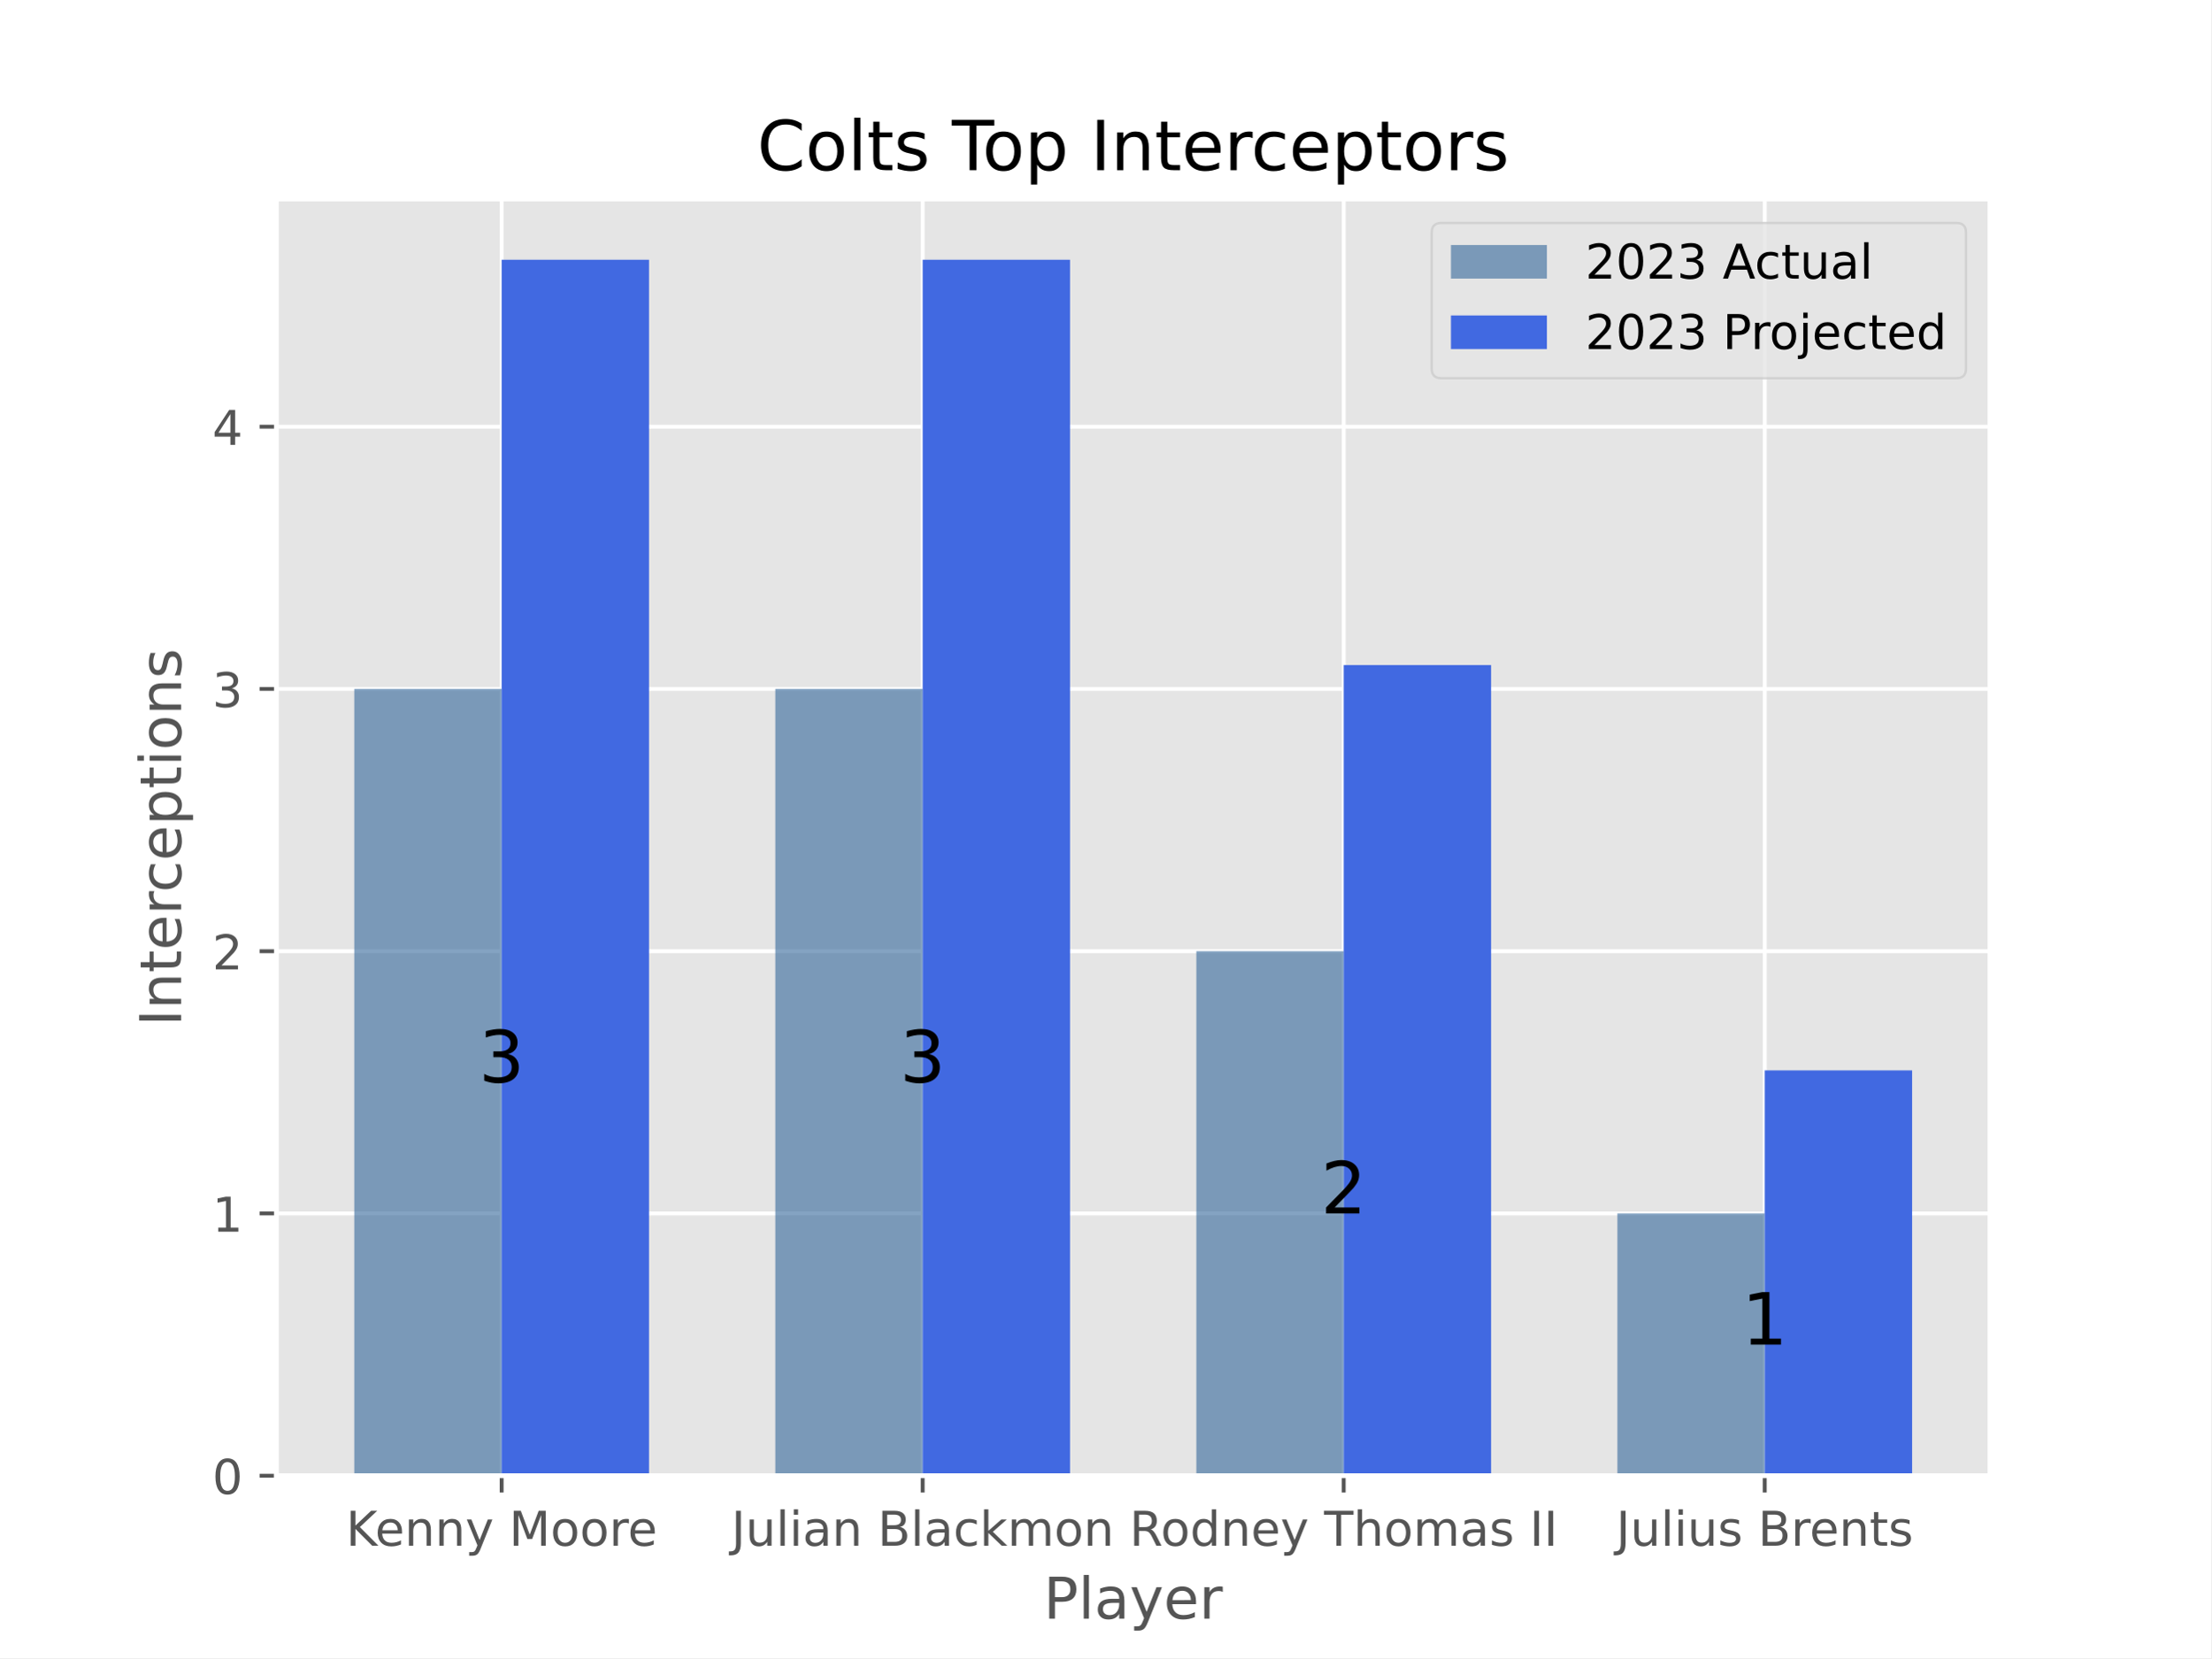
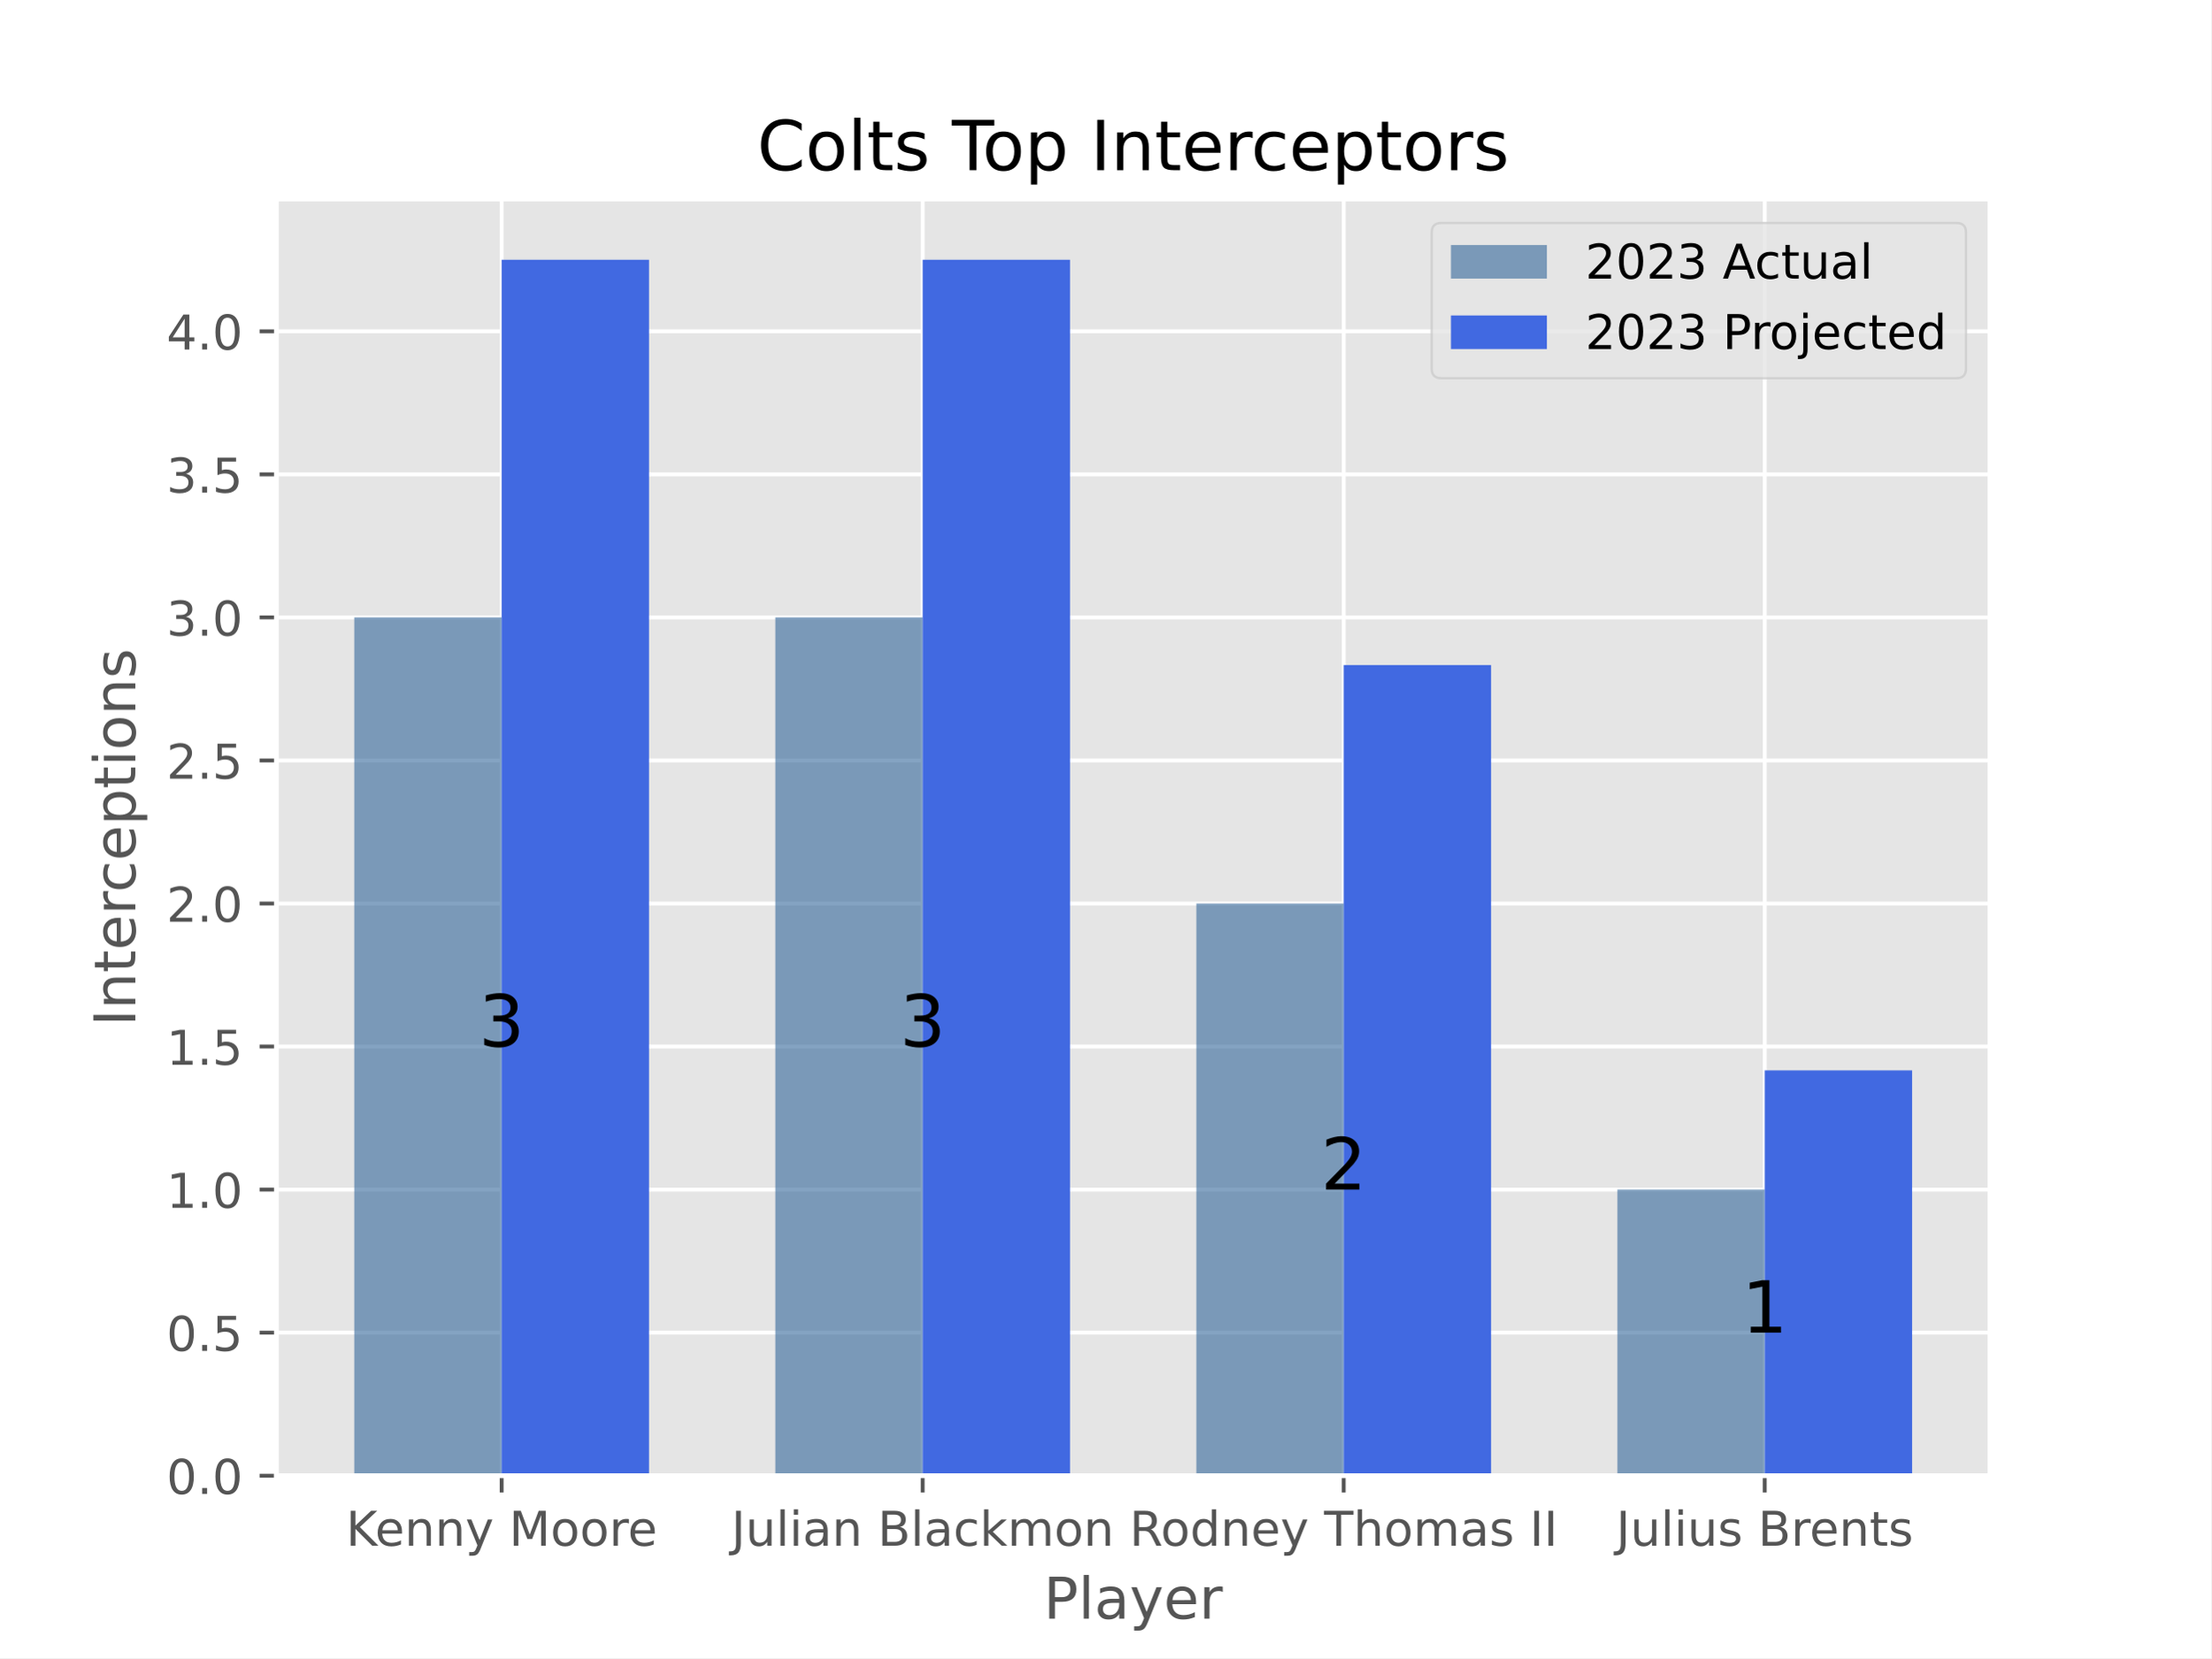
<svg xmlns="http://www.w3.org/2000/svg" xmlns:xlink="http://www.w3.org/1999/xlink" width="460.8pt" height="345.6pt" viewBox="0 0 460.8 345.6" version="1.1">
  <defs>
    <style type="text/css">*{stroke-linejoin: round; stroke-linecap: butt}</style>
  </defs>
  <g id="figure_1">
    <g id="patch_1">
      <path d="M 0 345.6  L 460.8 345.6  L 460.8 0  L 0 0  z " style="fill: #ffffff" />
    </g>
    <g id="axes_1">
      <g id="patch_2">
        <path d="M 57.6 307.584  L 414.72 307.584  L 414.72 41.472  L 57.6 41.472  z " style="fill: #e5e5e5" />
      </g>
      <g id="matplotlib.axis_1">
        <g id="xtick_1">
          <g id="line2d_1">
-             <path d="M 104.543 307.584  L 104.543 41.472  " clip-path="url(#p10fc718c5c)" style="fill: none; stroke: #ffffff; stroke-width: 0.8; stroke-linecap: square" />
+             <path d="M 104.543 307.584  L 104.543 41.472  " clip-path="url(#p9925d076a6)" style="fill: none; stroke: #ffffff; stroke-width: 0.8; stroke-linecap: square" />
          </g>
          <g id="line2d_2">
            <defs>
-               <path id="me5a83b2af4" d="M 0 0  L 0 3.5  " style="stroke: #555555; stroke-width: 0.8" />
+               <path id="m7dc9487203" d="M 0 0  L 0 3.5  " style="stroke: #555555; stroke-width: 0.8" />
            </defs>
            <g>
-               <use xlink:href="#me5a83b2af4" x="104.543" y="307.584" style="fill: #555555; stroke: #555555; stroke-width: 0.8" />
+               <use xlink:href="#m7dc9487203" x="104.543" y="307.584" style="fill: #555555; stroke: #555555; stroke-width: 0.8" />
            </g>
          </g>
          <g id="text_1">
            <g style="fill: #555555" transform="translate(72.09954 322.1824) scale(0.1 -0.1)">
              <defs>
                <path id="DejaVuSans-4b" d="M 628 4666  L 1259 4666  L 1259 2694  L 3353 4666  L 4166 4666  L 1850 2491  L 4331 0  L 3500 0  L 1259 2247  L 1259 0  L 628 0  L 628 4666  z " transform="scale(0.015625)" />
                <path id="DejaVuSans-65" d="M 3597 1894  L 3597 1613  L 953 1613  Q 991 1019 1311 708  Q 1631 397 2203 397  Q 2534 397 2845 478  Q 3156 559 3463 722  L 3463 178  Q 3153 47 2828 -22  Q 2503 -91 2169 -91  Q 1331 -91 842 396  Q 353 884 353 1716  Q 353 2575 817 3079  Q 1281 3584 2069 3584  Q 2775 3584 3186 3129  Q 3597 2675 3597 1894  z M 3022 2063  Q 3016 2534 2758 2815  Q 2500 3097 2075 3097  Q 1594 3097 1305 2825  Q 1016 2553 972 2059  L 3022 2063  z " transform="scale(0.015625)" />
                <path id="DejaVuSans-6e" d="M 3513 2113  L 3513 0  L 2938 0  L 2938 2094  Q 2938 2591 2744 2837  Q 2550 3084 2163 3084  Q 1697 3084 1428 2787  Q 1159 2491 1159 1978  L 1159 0  L 581 0  L 581 3500  L 1159 3500  L 1159 2956  Q 1366 3272 1645 3428  Q 1925 3584 2291 3584  Q 2894 3584 3203 3211  Q 3513 2838 3513 2113  z " transform="scale(0.015625)" />
                <path id="DejaVuSans-79" d="M 2059 -325  Q 1816 -950 1584 -1140  Q 1353 -1331 966 -1331  L 506 -1331  L 506 -850  L 844 -850  Q 1081 -850 1212 -737  Q 1344 -625 1503 -206  L 1606 56  L 191 3500  L 800 3500  L 1894 763  L 2988 3500  L 3597 3500  L 2059 -325  z " transform="scale(0.015625)" />
                <path id="DejaVuSans-20" transform="scale(0.015625)" />
                <path id="DejaVuSans-4d" d="M 628 4666  L 1569 4666  L 2759 1491  L 3956 4666  L 4897 4666  L 4897 0  L 4281 0  L 4281 4097  L 3078 897  L 2444 897  L 1241 4097  L 1241 0  L 628 0  L 628 4666  z " transform="scale(0.015625)" />
                <path id="DejaVuSans-6f" d="M 1959 3097  Q 1497 3097 1228 2736  Q 959 2375 959 1747  Q 959 1119 1226 758  Q 1494 397 1959 397  Q 2419 397 2687 759  Q 2956 1122 2956 1747  Q 2956 2369 2687 2733  Q 2419 3097 1959 3097  z M 1959 3584  Q 2709 3584 3137 3096  Q 3566 2609 3566 1747  Q 3566 888 3137 398  Q 2709 -91 1959 -91  Q 1206 -91 779 398  Q 353 888 353 1747  Q 353 2609 779 3096  Q 1206 3584 1959 3584  z " transform="scale(0.015625)" />
                <path id="DejaVuSans-72" d="M 2631 2963  Q 2534 3019 2420 3045  Q 2306 3072 2169 3072  Q 1681 3072 1420 2755  Q 1159 2438 1159 1844  L 1159 0  L 581 0  L 581 3500  L 1159 3500  L 1159 2956  Q 1341 3275 1631 3429  Q 1922 3584 2338 3584  Q 2397 3584 2469 3576  Q 2541 3569 2628 3553  L 2631 2963  z " transform="scale(0.015625)" />
              </defs>
              <use xlink:href="#DejaVuSans-4b" />
              <use xlink:href="#DejaVuSans-65" x="60.576" />
              <use xlink:href="#DejaVuSans-6e" x="122.1" />
              <use xlink:href="#DejaVuSans-6e" x="185.479" />
              <use xlink:href="#DejaVuSans-79" x="248.857" />
              <use xlink:href="#DejaVuSans-20" x="308.037" />
              <use xlink:href="#DejaVuSans-4d" x="339.824" />
              <use xlink:href="#DejaVuSans-6f" x="426.104" />
              <use xlink:href="#DejaVuSans-6f" x="487.285" />
              <use xlink:href="#DejaVuSans-72" x="548.467" />
              <use xlink:href="#DejaVuSans-65" x="587.33" />
            </g>
          </g>
        </g>
        <g id="xtick_2">
          <g id="line2d_3">
-             <path d="M 192.288 307.584  L 192.288 41.472  " clip-path="url(#p10fc718c5c)" style="fill: none; stroke: #ffffff; stroke-width: 0.8; stroke-linecap: square" />
+             <path d="M 192.288 307.584  L 192.288 41.472  " clip-path="url(#p9925d076a6)" style="fill: none; stroke: #ffffff; stroke-width: 0.8; stroke-linecap: square" />
          </g>
          <g id="line2d_4">
            <g>
-               <use xlink:href="#me5a83b2af4" x="192.288" y="307.584" style="fill: #555555; stroke: #555555; stroke-width: 0.8" />
+               <use xlink:href="#m7dc9487203" x="192.288" y="307.584" style="fill: #555555; stroke: #555555; stroke-width: 0.8" />
            </g>
          </g>
          <g id="text_2">
            <g style="fill: #555555" transform="translate(152.4175 322.1824) scale(0.1 -0.1)">
              <defs>
                <path id="DejaVuSans-4a" d="M 628 4666  L 1259 4666  L 1259 325  Q 1259 -519 939 -900  Q 619 -1281 -91 -1281  L -331 -1281  L -331 -750  L -134 -750  Q 284 -750 456 -515  Q 628 -281 628 325  L 628 4666  z " transform="scale(0.015625)" />
                <path id="DejaVuSans-75" d="M 544 1381  L 544 3500  L 1119 3500  L 1119 1403  Q 1119 906 1312 657  Q 1506 409 1894 409  Q 2359 409 2629 706  Q 2900 1003 2900 1516  L 2900 3500  L 3475 3500  L 3475 0  L 2900 0  L 2900 538  Q 2691 219 2414 64  Q 2138 -91 1772 -91  Q 1169 -91 856 284  Q 544 659 544 1381  z M 1991 3584  L 1991 3584  z " transform="scale(0.015625)" />
                <path id="DejaVuSans-6c" d="M 603 4863  L 1178 4863  L 1178 0  L 603 0  L 603 4863  z " transform="scale(0.015625)" />
                <path id="DejaVuSans-69" d="M 603 3500  L 1178 3500  L 1178 0  L 603 0  L 603 3500  z M 603 4863  L 1178 4863  L 1178 4134  L 603 4134  L 603 4863  z " transform="scale(0.015625)" />
                <path id="DejaVuSans-61" d="M 2194 1759  Q 1497 1759 1228 1600  Q 959 1441 959 1056  Q 959 750 1161 570  Q 1363 391 1709 391  Q 2188 391 2477 730  Q 2766 1069 2766 1631  L 2766 1759  L 2194 1759  z M 3341 1997  L 3341 0  L 2766 0  L 2766 531  Q 2569 213 2275 61  Q 1981 -91 1556 -91  Q 1019 -91 701 211  Q 384 513 384 1019  Q 384 1609 779 1909  Q 1175 2209 1959 2209  L 2766 2209  L 2766 2266  Q 2766 2663 2505 2880  Q 2244 3097 1772 3097  Q 1472 3097 1187 3025  Q 903 2953 641 2809  L 641 3341  Q 956 3463 1253 3523  Q 1550 3584 1831 3584  Q 2591 3584 2966 3190  Q 3341 2797 3341 1997  z " transform="scale(0.015625)" />
                <path id="DejaVuSans-42" d="M 1259 2228  L 1259 519  L 2272 519  Q 2781 519 3026 730  Q 3272 941 3272 1375  Q 3272 1813 3026 2020  Q 2781 2228 2272 2228  L 1259 2228  z M 1259 4147  L 1259 2741  L 2194 2741  Q 2656 2741 2882 2914  Q 3109 3088 3109 3444  Q 3109 3797 2882 3972  Q 2656 4147 2194 4147  L 1259 4147  z M 628 4666  L 2241 4666  Q 2963 4666 3353 4366  Q 3744 4066 3744 3513  Q 3744 3084 3544 2831  Q 3344 2578 2956 2516  Q 3422 2416 3680 2098  Q 3938 1781 3938 1306  Q 3938 681 3513 340  Q 3088 0 2303 0  L 628 0  L 628 4666  z " transform="scale(0.015625)" />
                <path id="DejaVuSans-63" d="M 3122 3366  L 3122 2828  Q 2878 2963 2633 3030  Q 2388 3097 2138 3097  Q 1578 3097 1268 2742  Q 959 2388 959 1747  Q 959 1106 1268 751  Q 1578 397 2138 397  Q 2388 397 2633 464  Q 2878 531 3122 666  L 3122 134  Q 2881 22 2623 -34  Q 2366 -91 2075 -91  Q 1284 -91 818 406  Q 353 903 353 1747  Q 353 2603 823 3093  Q 1294 3584 2113 3584  Q 2378 3584 2631 3529  Q 2884 3475 3122 3366  z " transform="scale(0.015625)" />
                <path id="DejaVuSans-6b" d="M 581 4863  L 1159 4863  L 1159 1991  L 2875 3500  L 3609 3500  L 1753 1863  L 3688 0  L 2938 0  L 1159 1709  L 1159 0  L 581 0  L 581 4863  z " transform="scale(0.015625)" />
                <path id="DejaVuSans-6d" d="M 3328 2828  Q 3544 3216 3844 3400  Q 4144 3584 4550 3584  Q 5097 3584 5394 3201  Q 5691 2819 5691 2113  L 5691 0  L 5113 0  L 5113 2094  Q 5113 2597 4934 2840  Q 4756 3084 4391 3084  Q 3944 3084 3684 2787  Q 3425 2491 3425 1978  L 3425 0  L 2847 0  L 2847 2094  Q 2847 2600 2669 2842  Q 2491 3084 2119 3084  Q 1678 3084 1418 2786  Q 1159 2488 1159 1978  L 1159 0  L 581 0  L 581 3500  L 1159 3500  L 1159 2956  Q 1356 3278 1631 3431  Q 1906 3584 2284 3584  Q 2666 3584 2933 3390  Q 3200 3197 3328 2828  z " transform="scale(0.015625)" />
              </defs>
              <use xlink:href="#DejaVuSans-4a" />
              <use xlink:href="#DejaVuSans-75" x="29.492" />
              <use xlink:href="#DejaVuSans-6c" x="92.871" />
              <use xlink:href="#DejaVuSans-69" x="120.654" />
              <use xlink:href="#DejaVuSans-61" x="148.438" />
              <use xlink:href="#DejaVuSans-6e" x="209.717" />
              <use xlink:href="#DejaVuSans-20" x="273.096" />
              <use xlink:href="#DejaVuSans-42" x="304.883" />
              <use xlink:href="#DejaVuSans-6c" x="373.486" />
              <use xlink:href="#DejaVuSans-61" x="401.27" />
              <use xlink:href="#DejaVuSans-63" x="462.549" />
              <use xlink:href="#DejaVuSans-6b" x="517.529" />
              <use xlink:href="#DejaVuSans-6d" x="575.439" />
              <use xlink:href="#DejaVuSans-6f" x="672.852" />
              <use xlink:href="#DejaVuSans-6e" x="734.033" />
            </g>
          </g>
        </g>
        <g id="xtick_3">
          <g id="line2d_5">
-             <path d="M 280.032 307.584  L 280.032 41.472  " clip-path="url(#p10fc718c5c)" style="fill: none; stroke: #ffffff; stroke-width: 0.8; stroke-linecap: square" />
+             <path d="M 280.032 307.584  L 280.032 41.472  " clip-path="url(#p9925d076a6)" style="fill: none; stroke: #ffffff; stroke-width: 0.8; stroke-linecap: square" />
          </g>
          <g id="line2d_6">
            <g>
-               <use xlink:href="#me5a83b2af4" x="280.032" y="307.584" style="fill: #555555; stroke: #555555; stroke-width: 0.8" />
+               <use xlink:href="#m7dc9487203" x="280.032" y="307.584" style="fill: #555555; stroke: #555555; stroke-width: 0.8" />
            </g>
          </g>
          <g id="text_3">
            <g style="fill: #555555" transform="translate(235.3955 322.1824) scale(0.1 -0.1)">
              <defs>
                <path id="DejaVuSans-52" d="M 2841 2188  Q 3044 2119 3236 1894  Q 3428 1669 3622 1275  L 4263 0  L 3584 0  L 2988 1197  Q 2756 1666 2539 1819  Q 2322 1972 1947 1972  L 1259 1972  L 1259 0  L 628 0  L 628 4666  L 2053 4666  Q 2853 4666 3247 4331  Q 3641 3997 3641 3322  Q 3641 2881 3436 2590  Q 3231 2300 2841 2188  z M 1259 4147  L 1259 2491  L 2053 2491  Q 2509 2491 2742 2702  Q 2975 2913 2975 3322  Q 2975 3731 2742 3939  Q 2509 4147 2053 4147  L 1259 4147  z " transform="scale(0.015625)" />
                <path id="DejaVuSans-64" d="M 2906 2969  L 2906 4863  L 3481 4863  L 3481 0  L 2906 0  L 2906 525  Q 2725 213 2448 61  Q 2172 -91 1784 -91  Q 1150 -91 751 415  Q 353 922 353 1747  Q 353 2572 751 3078  Q 1150 3584 1784 3584  Q 2172 3584 2448 3432  Q 2725 3281 2906 2969  z M 947 1747  Q 947 1113 1208 752  Q 1469 391 1925 391  Q 2381 391 2643 752  Q 2906 1113 2906 1747  Q 2906 2381 2643 2742  Q 2381 3103 1925 3103  Q 1469 3103 1208 2742  Q 947 2381 947 1747  z " transform="scale(0.015625)" />
                <path id="DejaVuSans-54" d="M -19 4666  L 3928 4666  L 3928 4134  L 2272 4134  L 2272 0  L 1638 0  L 1638 4134  L -19 4134  L -19 4666  z " transform="scale(0.015625)" />
                <path id="DejaVuSans-68" d="M 3513 2113  L 3513 0  L 2938 0  L 2938 2094  Q 2938 2591 2744 2837  Q 2550 3084 2163 3084  Q 1697 3084 1428 2787  Q 1159 2491 1159 1978  L 1159 0  L 581 0  L 581 4863  L 1159 4863  L 1159 2956  Q 1366 3272 1645 3428  Q 1925 3584 2291 3584  Q 2894 3584 3203 3211  Q 3513 2838 3513 2113  z " transform="scale(0.015625)" />
                <path id="DejaVuSans-73" d="M 2834 3397  L 2834 2853  Q 2591 2978 2328 3040  Q 2066 3103 1784 3103  Q 1356 3103 1142 2972  Q 928 2841 928 2578  Q 928 2378 1081 2264  Q 1234 2150 1697 2047  L 1894 2003  Q 2506 1872 2764 1633  Q 3022 1394 3022 966  Q 3022 478 2636 193  Q 2250 -91 1575 -91  Q 1294 -91 989 -36  Q 684 19 347 128  L 347 722  Q 666 556 975 473  Q 1284 391 1588 391  Q 1994 391 2212 530  Q 2431 669 2431 922  Q 2431 1156 2273 1281  Q 2116 1406 1581 1522  L 1381 1569  Q 847 1681 609 1914  Q 372 2147 372 2553  Q 372 3047 722 3315  Q 1072 3584 1716 3584  Q 2034 3584 2315 3537  Q 2597 3491 2834 3397  z " transform="scale(0.015625)" />
                <path id="DejaVuSans-49" d="M 628 4666  L 1259 4666  L 1259 0  L 628 0  L 628 4666  z " transform="scale(0.015625)" />
              </defs>
              <use xlink:href="#DejaVuSans-52" />
              <use xlink:href="#DejaVuSans-6f" x="64.982" />
              <use xlink:href="#DejaVuSans-64" x="126.164" />
              <use xlink:href="#DejaVuSans-6e" x="189.641" />
              <use xlink:href="#DejaVuSans-65" x="253.02" />
              <use xlink:href="#DejaVuSans-79" x="314.543" />
              <use xlink:href="#DejaVuSans-20" x="373.723" />
              <use xlink:href="#DejaVuSans-54" x="405.51" />
              <use xlink:href="#DejaVuSans-68" x="466.594" />
              <use xlink:href="#DejaVuSans-6f" x="529.973" />
              <use xlink:href="#DejaVuSans-6d" x="591.154" />
              <use xlink:href="#DejaVuSans-61" x="688.566" />
              <use xlink:href="#DejaVuSans-73" x="749.846" />
              <use xlink:href="#DejaVuSans-20" x="801.945" />
              <use xlink:href="#DejaVuSans-49" x="833.732" />
              <use xlink:href="#DejaVuSans-49" x="863.225" />
            </g>
          </g>
        </g>
        <g id="xtick_4">
          <g id="line2d_7">
-             <path d="M 367.777 307.584  L 367.777 41.472  " clip-path="url(#p10fc718c5c)" style="fill: none; stroke: #ffffff; stroke-width: 0.8; stroke-linecap: square" />
+             <path d="M 367.777 307.584  L 367.777 41.472  " clip-path="url(#p9925d076a6)" style="fill: none; stroke: #ffffff; stroke-width: 0.8; stroke-linecap: square" />
          </g>
          <g id="line2d_8">
            <g>
-               <use xlink:href="#me5a83b2af4" x="367.777" y="307.584" style="fill: #555555; stroke: #555555; stroke-width: 0.8" />
+               <use xlink:href="#m7dc9487203" x="367.777" y="307.584" style="fill: #555555; stroke: #555555; stroke-width: 0.8" />
            </g>
          </g>
          <g id="text_4">
            <g style="fill: #555555" transform="translate(336.8087 322.1824) scale(0.1 -0.1)">
              <defs>
                <path id="DejaVuSans-74" d="M 1172 4494  L 1172 3500  L 2356 3500  L 2356 3053  L 1172 3053  L 1172 1153  Q 1172 725 1289 603  Q 1406 481 1766 481  L 2356 481  L 2356 0  L 1766 0  Q 1100 0 847 248  Q 594 497 594 1153  L 594 3053  L 172 3053  L 172 3500  L 594 3500  L 594 4494  L 1172 4494  z " transform="scale(0.015625)" />
              </defs>
              <use xlink:href="#DejaVuSans-4a" />
              <use xlink:href="#DejaVuSans-75" x="29.492" />
              <use xlink:href="#DejaVuSans-6c" x="92.871" />
              <use xlink:href="#DejaVuSans-69" x="120.654" />
              <use xlink:href="#DejaVuSans-75" x="148.438" />
              <use xlink:href="#DejaVuSans-73" x="211.816" />
              <use xlink:href="#DejaVuSans-20" x="263.916" />
              <use xlink:href="#DejaVuSans-42" x="295.703" />
              <use xlink:href="#DejaVuSans-72" x="364.307" />
              <use xlink:href="#DejaVuSans-65" x="403.17" />
              <use xlink:href="#DejaVuSans-6e" x="464.693" />
              <use xlink:href="#DejaVuSans-74" x="528.072" />
              <use xlink:href="#DejaVuSans-73" x="567.281" />
            </g>
          </g>
        </g>
        <g id="text_5">
          <g style="fill: #555555" transform="translate(217.4888 337.3802) scale(0.12 -0.12)">
            <defs>
              <path id="DejaVuSans-50" d="M 1259 4147  L 1259 2394  L 2053 2394  Q 2494 2394 2734 2622  Q 2975 2850 2975 3272  Q 2975 3691 2734 3919  Q 2494 4147 2053 4147  L 1259 4147  z M 628 4666  L 2053 4666  Q 2838 4666 3239 4311  Q 3641 3956 3641 3272  Q 3641 2581 3239 2228  Q 2838 1875 2053 1875  L 1259 1875  L 1259 0  L 628 0  L 628 4666  z " transform="scale(0.015625)" />
            </defs>
            <use xlink:href="#DejaVuSans-50" />
            <use xlink:href="#DejaVuSans-6c" x="60.303" />
            <use xlink:href="#DejaVuSans-61" x="88.086" />
            <use xlink:href="#DejaVuSans-79" x="149.365" />
            <use xlink:href="#DejaVuSans-65" x="208.545" />
            <use xlink:href="#DejaVuSans-72" x="270.068" />
          </g>
        </g>
      </g>
      <g id="matplotlib.axis_2">
        <g id="ytick_1">
          <g id="line2d_9">
-             <path d="M 57.6 307.584  L 414.72 307.584  " clip-path="url(#p10fc718c5c)" style="fill: none; stroke: #ffffff; stroke-width: 0.8; stroke-linecap: square" />
+             <path d="M 57.6 307.584  L 414.72 307.584  " clip-path="url(#p9925d076a6)" style="fill: none; stroke: #ffffff; stroke-width: 0.8; stroke-linecap: square" />
          </g>
          <g id="line2d_10">
            <defs>
-               <path id="m5659ad293f" d="M 0 0  L -3.5 0  " style="stroke: #555555; stroke-width: 0.8" />
+               <path id="m273384938b" d="M 0 0  L -3.5 0  " style="stroke: #555555; stroke-width: 0.8" />
            </defs>
            <g>
-               <use xlink:href="#m5659ad293f" x="57.6" y="307.584" style="fill: #555555; stroke: #555555; stroke-width: 0.8" />
+               <use xlink:href="#m273384938b" x="57.6" y="307.584" style="fill: #555555; stroke: #555555; stroke-width: 0.8" />
            </g>
          </g>
          <g id="text_6">
-             <g style="fill: #555555" transform="translate(44.2375 311.3832) scale(0.1 -0.1)">
+             <g style="fill: #555555" transform="translate(34.69687 311.3832) scale(0.1 -0.1)">
              <defs>
                <path id="DejaVuSans-30" d="M 2034 4250  Q 1547 4250 1301 3770  Q 1056 3291 1056 2328  Q 1056 1369 1301 889  Q 1547 409 2034 409  Q 2525 409 2770 889  Q 3016 1369 3016 2328  Q 3016 3291 2770 3770  Q 2525 4250 2034 4250  z M 2034 4750  Q 2819 4750 3233 4129  Q 3647 3509 3647 2328  Q 3647 1150 3233 529  Q 2819 -91 2034 -91  Q 1250 -91 836 529  Q 422 1150 422 2328  Q 422 3509 836 4129  Q 1250 4750 2034 4750  z " transform="scale(0.015625)" />
+                 <path id="DejaVuSans-2e" d="M 684 794  L 1344 794  L 1344 0  L 684 0  L 684 794  z " transform="scale(0.015625)" />
              </defs>
              <use xlink:href="#DejaVuSans-30" />
+               <use xlink:href="#DejaVuSans-2e" x="63.623" />
+               <use xlink:href="#DejaVuSans-30" x="95.41" />
            </g>
          </g>
        </g>
        <g id="ytick_2">
          <g id="line2d_11">
-             <path d="M 57.6 252.92  L 414.72 252.92  " clip-path="url(#p10fc718c5c)" style="fill: none; stroke: #ffffff; stroke-width: 0.8; stroke-linecap: square" />
+             <path d="M 57.6 277.768  L 414.72 277.768  " clip-path="url(#p9925d076a6)" style="fill: none; stroke: #ffffff; stroke-width: 0.8; stroke-linecap: square" />
          </g>
          <g id="line2d_12">
            <g>
-               <use xlink:href="#m5659ad293f" x="57.6" y="252.92" style="fill: #555555; stroke: #555555; stroke-width: 0.8" />
+               <use xlink:href="#m273384938b" x="57.6" y="277.768" style="fill: #555555; stroke: #555555; stroke-width: 0.8" />
            </g>
          </g>
          <g id="text_7">
-             <g style="fill: #555555" transform="translate(44.2375 256.7197) scale(0.1 -0.1)">
-               <defs>
-                 <path id="DejaVuSans-31" d="M 794 531  L 1825 531  L 1825 4091  L 703 3866  L 703 4441  L 1819 4666  L 2450 4666  L 2450 531  L 3481 531  L 3481 0  L 794 0  L 794 531  z " transform="scale(0.015625)" />
-               </defs>
-               <use xlink:href="#DejaVuSans-31" />
+             <g style="fill: #555555" transform="translate(34.69687 281.5667) scale(0.1 -0.1)">
+               <defs>
+                 <path id="DejaVuSans-35" d="M 691 4666  L 3169 4666  L 3169 4134  L 1269 4134  L 1269 2991  Q 1406 3038 1543 3061  Q 1681 3084 1819 3084  Q 2600 3084 3056 2656  Q 3513 2228 3513 1497  Q 3513 744 3044 326  Q 2575 -91 1722 -91  Q 1428 -91 1123 -41  Q 819 9 494 109  L 494 744  Q 775 591 1075 516  Q 1375 441 1709 441  Q 2250 441 2565 725  Q 2881 1009 2881 1497  Q 2881 1984 2565 2268  Q 2250 2553 1709 2553  Q 1456 2553 1204 2497  Q 953 2441 691 2322  L 691 4666  z " transform="scale(0.015625)" />
+               </defs>
+               <use xlink:href="#DejaVuSans-30" />
+               <use xlink:href="#DejaVuSans-2e" x="63.623" />
+               <use xlink:href="#DejaVuSans-35" x="95.41" />
            </g>
          </g>
        </g>
        <g id="ytick_3">
          <g id="line2d_13">
-             <path d="M 57.6 198.257  L 414.72 198.257  " clip-path="url(#p10fc718c5c)" style="fill: none; stroke: #ffffff; stroke-width: 0.8; stroke-linecap: square" />
+             <path d="M 57.6 247.951  L 414.72 247.951  " clip-path="url(#p9925d076a6)" style="fill: none; stroke: #ffffff; stroke-width: 0.8; stroke-linecap: square" />
          </g>
          <g id="line2d_14">
            <g>
-               <use xlink:href="#m5659ad293f" x="57.6" y="198.257" style="fill: #555555; stroke: #555555; stroke-width: 0.8" />
+               <use xlink:href="#m273384938b" x="57.6" y="247.951" style="fill: #555555; stroke: #555555; stroke-width: 0.8" />
            </g>
          </g>
          <g id="text_8">
-             <g style="fill: #555555" transform="translate(44.2375 202.0562) scale(0.1 -0.1)">
-               <defs>
-                 <path id="DejaVuSans-32" d="M 1228 531  L 3431 531  L 3431 0  L 469 0  L 469 531  Q 828 903 1448 1529  Q 2069 2156 2228 2338  Q 2531 2678 2651 2914  Q 2772 3150 2772 3378  Q 2772 3750 2511 3984  Q 2250 4219 1831 4219  Q 1534 4219 1204 4116  Q 875 4013 500 3803  L 500 4441  Q 881 4594 1212 4672  Q 1544 4750 1819 4750  Q 2544 4750 2975 4387  Q 3406 4025 3406 3419  Q 3406 3131 3298 2873  Q 3191 2616 2906 2266  Q 2828 2175 2409 1742  Q 1991 1309 1228 531  z " transform="scale(0.015625)" />
-               </defs>
-               <use xlink:href="#DejaVuSans-32" />
+             <g style="fill: #555555" transform="translate(34.69687 251.7503) scale(0.1 -0.1)">
+               <defs>
+                 <path id="DejaVuSans-31" d="M 794 531  L 1825 531  L 1825 4091  L 703 3866  L 703 4441  L 1819 4666  L 2450 4666  L 2450 531  L 3481 531  L 3481 0  L 794 0  L 794 531  z " transform="scale(0.015625)" />
+               </defs>
+               <use xlink:href="#DejaVuSans-31" />
+               <use xlink:href="#DejaVuSans-2e" x="63.623" />
+               <use xlink:href="#DejaVuSans-30" x="95.41" />
            </g>
          </g>
        </g>
        <g id="ytick_4">
          <g id="line2d_15">
-             <path d="M 57.6 143.593  L 414.72 143.593  " clip-path="url(#p10fc718c5c)" style="fill: none; stroke: #ffffff; stroke-width: 0.8; stroke-linecap: square" />
+             <path d="M 57.6 218.135  L 414.72 218.135  " clip-path="url(#p9925d076a6)" style="fill: none; stroke: #ffffff; stroke-width: 0.8; stroke-linecap: square" />
          </g>
          <g id="line2d_16">
            <g>
-               <use xlink:href="#m5659ad293f" x="57.6" y="143.593" style="fill: #555555; stroke: #555555; stroke-width: 0.8" />
+               <use xlink:href="#m273384938b" x="57.6" y="218.135" style="fill: #555555; stroke: #555555; stroke-width: 0.8" />
            </g>
          </g>
          <g id="text_9">
-             <g style="fill: #555555" transform="translate(44.2375 147.3926) scale(0.1 -0.1)">
-               <defs>
-                 <path id="DejaVuSans-33" d="M 2597 2516  Q 3050 2419 3304 2112  Q 3559 1806 3559 1356  Q 3559 666 3084 287  Q 2609 -91 1734 -91  Q 1441 -91 1130 -33  Q 819 25 488 141  L 488 750  Q 750 597 1062 519  Q 1375 441 1716 441  Q 2309 441 2620 675  Q 2931 909 2931 1356  Q 2931 1769 2642 2001  Q 2353 2234 1838 2234  L 1294 2234  L 1294 2753  L 1863 2753  Q 2328 2753 2575 2939  Q 2822 3125 2822 3475  Q 2822 3834 2567 4026  Q 2313 4219 1838 4219  Q 1578 4219 1281 4162  Q 984 4106 628 3988  L 628 4550  Q 988 4650 1302 4700  Q 1616 4750 1894 4750  Q 2613 4750 3031 4423  Q 3450 4097 3450 3541  Q 3450 3153 3228 2886  Q 3006 2619 2597 2516  z " transform="scale(0.015625)" />
-               </defs>
-               <use xlink:href="#DejaVuSans-33" />
+             <g style="fill: #555555" transform="translate(34.69687 221.9338) scale(0.1 -0.1)">
+               <use xlink:href="#DejaVuSans-31" />
+               <use xlink:href="#DejaVuSans-2e" x="63.623" />
+               <use xlink:href="#DejaVuSans-35" x="95.41" />
            </g>
          </g>
        </g>
        <g id="ytick_5">
          <g id="line2d_17">
-             <path d="M 57.6 88.93  L 414.72 88.93  " clip-path="url(#p10fc718c5c)" style="fill: none; stroke: #ffffff; stroke-width: 0.8; stroke-linecap: square" />
+             <path d="M 57.6 188.318  L 414.72 188.318  " clip-path="url(#p9925d076a6)" style="fill: none; stroke: #ffffff; stroke-width: 0.8; stroke-linecap: square" />
          </g>
          <g id="line2d_18">
            <g>
-               <use xlink:href="#m5659ad293f" x="57.6" y="88.93" style="fill: #555555; stroke: #555555; stroke-width: 0.8" />
+               <use xlink:href="#m273384938b" x="57.6" y="188.318" style="fill: #555555; stroke: #555555; stroke-width: 0.8" />
            </g>
          </g>
          <g id="text_10">
-             <g style="fill: #555555" transform="translate(44.2375 92.7291) scale(0.1 -0.1)">
+             <g style="fill: #555555" transform="translate(34.69687 192.1173) scale(0.1 -0.1)">
+               <defs>
+                 <path id="DejaVuSans-32" d="M 1228 531  L 3431 531  L 3431 0  L 469 0  L 469 531  Q 828 903 1448 1529  Q 2069 2156 2228 2338  Q 2531 2678 2651 2914  Q 2772 3150 2772 3378  Q 2772 3750 2511 3984  Q 2250 4219 1831 4219  Q 1534 4219 1204 4116  Q 875 4013 500 3803  L 500 4441  Q 881 4594 1212 4672  Q 1544 4750 1819 4750  Q 2544 4750 2975 4387  Q 3406 4025 3406 3419  Q 3406 3131 3298 2873  Q 3191 2616 2906 2266  Q 2828 2175 2409 1742  Q 1991 1309 1228 531  z " transform="scale(0.015625)" />
+               </defs>
+               <use xlink:href="#DejaVuSans-32" />
+               <use xlink:href="#DejaVuSans-2e" x="63.623" />
+               <use xlink:href="#DejaVuSans-30" x="95.41" />
+             </g>
+           </g>
+         </g>
+         <g id="ytick_6">
+           <g id="line2d_19">
+             <path d="M 57.6 158.502  L 414.72 158.502  " clip-path="url(#p9925d076a6)" style="fill: none; stroke: #ffffff; stroke-width: 0.8; stroke-linecap: square" />
+           </g>
+           <g id="line2d_20">
+             <g>
+               <use xlink:href="#m273384938b" x="57.6" y="158.502" style="fill: #555555; stroke: #555555; stroke-width: 0.8" />
+             </g>
+           </g>
+           <g id="text_11">
+             <g style="fill: #555555" transform="translate(34.69687 162.3009) scale(0.1 -0.1)">
+               <use xlink:href="#DejaVuSans-32" />
+               <use xlink:href="#DejaVuSans-2e" x="63.623" />
+               <use xlink:href="#DejaVuSans-35" x="95.41" />
+             </g>
+           </g>
+         </g>
+         <g id="ytick_7">
+           <g id="line2d_21">
+             <path d="M 57.6 128.685  L 414.72 128.685  " clip-path="url(#p9925d076a6)" style="fill: none; stroke: #ffffff; stroke-width: 0.8; stroke-linecap: square" />
+           </g>
+           <g id="line2d_22">
+             <g>
+               <use xlink:href="#m273384938b" x="57.6" y="128.685" style="fill: #555555; stroke: #555555; stroke-width: 0.8" />
+             </g>
+           </g>
+           <g id="text_12">
+             <g style="fill: #555555" transform="translate(34.69687 132.4844) scale(0.1 -0.1)">
+               <defs>
+                 <path id="DejaVuSans-33" d="M 2597 2516  Q 3050 2419 3304 2112  Q 3559 1806 3559 1356  Q 3559 666 3084 287  Q 2609 -91 1734 -91  Q 1441 -91 1130 -33  Q 819 25 488 141  L 488 750  Q 750 597 1062 519  Q 1375 441 1716 441  Q 2309 441 2620 675  Q 2931 909 2931 1356  Q 2931 1769 2642 2001  Q 2353 2234 1838 2234  L 1294 2234  L 1294 2753  L 1863 2753  Q 2328 2753 2575 2939  Q 2822 3125 2822 3475  Q 2822 3834 2567 4026  Q 2313 4219 1838 4219  Q 1578 4219 1281 4162  Q 984 4106 628 3988  L 628 4550  Q 988 4650 1302 4700  Q 1616 4750 1894 4750  Q 2613 4750 3031 4423  Q 3450 4097 3450 3541  Q 3450 3153 3228 2886  Q 3006 2619 2597 2516  z " transform="scale(0.015625)" />
+               </defs>
+               <use xlink:href="#DejaVuSans-33" />
+               <use xlink:href="#DejaVuSans-2e" x="63.623" />
+               <use xlink:href="#DejaVuSans-30" x="95.41" />
+             </g>
+           </g>
+         </g>
+         <g id="ytick_8">
+           <g id="line2d_23">
+             <path d="M 57.6 98.869  L 414.72 98.869  " clip-path="url(#p9925d076a6)" style="fill: none; stroke: #ffffff; stroke-width: 0.8; stroke-linecap: square" />
+           </g>
+           <g id="line2d_24">
+             <g>
+               <use xlink:href="#m273384938b" x="57.6" y="98.869" style="fill: #555555; stroke: #555555; stroke-width: 0.8" />
+             </g>
+           </g>
+           <g id="text_13">
+             <g style="fill: #555555" transform="translate(34.69687 102.6679) scale(0.1 -0.1)">
+               <use xlink:href="#DejaVuSans-33" />
+               <use xlink:href="#DejaVuSans-2e" x="63.623" />
+               <use xlink:href="#DejaVuSans-35" x="95.41" />
+             </g>
+           </g>
+         </g>
+         <g id="ytick_9">
+           <g id="line2d_25">
+             <path d="M 57.6 69.052  L 414.72 69.052  " clip-path="url(#p9925d076a6)" style="fill: none; stroke: #ffffff; stroke-width: 0.8; stroke-linecap: square" />
+           </g>
+           <g id="line2d_26">
+             <g>
+               <use xlink:href="#m273384938b" x="57.6" y="69.052" style="fill: #555555; stroke: #555555; stroke-width: 0.8" />
+             </g>
+           </g>
+           <g id="text_14">
+             <g style="fill: #555555" transform="translate(34.69687 72.85145) scale(0.1 -0.1)">
              <defs>
                <path id="DejaVuSans-34" d="M 2419 4116  L 825 1625  L 2419 1625  L 2419 4116  z M 2253 4666  L 3047 4666  L 3047 1625  L 3713 1625  L 3713 1100  L 3047 1100  L 3047 0  L 2419 0  L 2419 1100  L 313 1100  L 313 1709  L 2253 4666  z " transform="scale(0.015625)" />
              </defs>
              <use xlink:href="#DejaVuSans-34" />
-             </g>
-           </g>
-         </g>
-         <g id="text_11">
-           <g style="fill: #555555" transform="translate(37.74188 213.8946) rotate(-90) scale(0.12 -0.12)">
+               <use xlink:href="#DejaVuSans-2e" x="63.623" />
+               <use xlink:href="#DejaVuSans-30" x="95.41" />
+             </g>
+           </g>
+         </g>
+         <g id="text_15">
+           <g style="fill: #555555" transform="translate(28.20125 213.8946) rotate(-90) scale(0.12 -0.12)">
            <defs>
              <path id="DejaVuSans-70" d="M 1159 525  L 1159 -1331  L 581 -1331  L 581 3500  L 1159 3500  L 1159 2969  Q 1341 3281 1617 3432  Q 1894 3584 2278 3584  Q 2916 3584 3314 3078  Q 3713 2572 3713 1747  Q 3713 922 3314 415  Q 2916 -91 2278 -91  Q 1894 -91 1617 61  Q 1341 213 1159 525  z M 3116 1747  Q 3116 2381 2855 2742  Q 2594 3103 2138 3103  Q 1681 3103 1420 2742  Q 1159 2381 1159 1747  Q 1159 1113 1420 752  Q 1681 391 2138 391  Q 2594 391 2855 752  Q 3116 1113 3116 1747  z " transform="scale(0.015625)" />
            </defs>
            <use xlink:href="#DejaVuSans-49" />
            <use xlink:href="#DejaVuSans-6e" x="29.492" />
            <use xlink:href="#DejaVuSans-74" x="92.871" />
            <use xlink:href="#DejaVuSans-65" x="132.08" />
            <use xlink:href="#DejaVuSans-72" x="193.604" />
            <use xlink:href="#DejaVuSans-63" x="232.467" />
            <use xlink:href="#DejaVuSans-65" x="287.447" />
            <use xlink:href="#DejaVuSans-70" x="348.971" />
            <use xlink:href="#DejaVuSans-74" x="412.447" />
            <use xlink:href="#DejaVuSans-69" x="451.656" />
            <use xlink:href="#DejaVuSans-6f" x="479.439" />
            <use xlink:href="#DejaVuSans-6e" x="540.621" />
            <use xlink:href="#DejaVuSans-73" x="604" />
          </g>
        </g>
      </g>
      <g id="patch_3">
-         <path d="M 73.833 307.584  L 104.543 307.584  L 104.543 143.593  L 73.833 143.593  z " clip-path="url(#p10fc718c5c)" style="fill: #336699; fill-opacity: 0.6" />
+         <path d="M 73.833 307.584  L 104.543 307.584  L 104.543 128.685  L 73.833 128.685  z " clip-path="url(#p9925d076a6)" style="fill: #336699; fill-opacity: 0.6" />
      </g>
      <g id="patch_4">
-         <path d="M 161.577 307.584  L 192.288 307.584  L 192.288 143.593  L 161.577 143.593  z " clip-path="url(#p10fc718c5c)" style="fill: #336699; fill-opacity: 0.6" />
+         <path d="M 161.577 307.584  L 192.288 307.584  L 192.288 128.685  L 161.577 128.685  z " clip-path="url(#p9925d076a6)" style="fill: #336699; fill-opacity: 0.6" />
      </g>
      <g id="patch_5">
-         <path d="M 249.322 307.584  L 280.032 307.584  L 280.032 198.257  L 249.322 198.257  z " clip-path="url(#p10fc718c5c)" style="fill: #336699; fill-opacity: 0.6" />
+         <path d="M 249.322 307.584  L 280.032 307.584  L 280.032 188.318  L 249.322 188.318  z " clip-path="url(#p9925d076a6)" style="fill: #336699; fill-opacity: 0.6" />
      </g>
      <g id="patch_6">
-         <path d="M 337.066 307.584  L 367.777 307.584  L 367.777 252.92  L 337.066 252.92  z " clip-path="url(#p10fc718c5c)" style="fill: #336699; fill-opacity: 0.6" />
+         <path d="M 337.066 307.584  L 367.777 307.584  L 367.777 247.951  L 337.066 247.951  z " clip-path="url(#p9925d076a6)" style="fill: #336699; fill-opacity: 0.6" />
      </g>
      <g id="patch_7">
-         <path d="M 104.543 307.584  L 135.254 307.584  L 135.254 54.144  L 104.543 54.144  z " clip-path="url(#p10fc718c5c)" style="fill: #4169e1" />
+         <path d="M 104.543 307.584  L 135.254 307.584  L 135.254 54.144  L 104.543 54.144  z " clip-path="url(#p9925d076a6)" style="fill: #4169e1" />
      </g>
      <g id="patch_8">
-         <path d="M 192.288 307.584  L 222.998 307.584  L 222.998 54.144  L 192.288 54.144  z " clip-path="url(#p10fc718c5c)" style="fill: #4169e1" />
+         <path d="M 192.288 307.584  L 222.998 307.584  L 222.998 54.144  L 192.288 54.144  z " clip-path="url(#p9925d076a6)" style="fill: #4169e1" />
      </g>
      <g id="patch_9">
-         <path d="M 280.032 307.584  L 310.743 307.584  L 310.743 138.624  L 280.032 138.624  z " clip-path="url(#p10fc718c5c)" style="fill: #4169e1" />
+         <path d="M 280.032 307.584  L 310.743 307.584  L 310.743 138.624  L 280.032 138.624  z " clip-path="url(#p9925d076a6)" style="fill: #4169e1" />
      </g>
      <g id="patch_10">
-         <path d="M 367.777 307.584  L 398.487 307.584  L 398.487 223.104  L 367.777 223.104  z " clip-path="url(#p10fc718c5c)" style="fill: #4169e1" />
+         <path d="M 367.777 307.584  L 398.487 307.584  L 398.487 223.104  L 367.777 223.104  z " clip-path="url(#p9925d076a6)" style="fill: #4169e1" />
      </g>
      <g id="patch_11">
        <path d="M 57.6 307.584  L 57.6 41.472  " style="fill: none; stroke: #ffffff; stroke-linejoin: miter; stroke-linecap: square" />
      </g>
      <g id="patch_12">
        <path d="M 414.72 307.584  L 414.72 41.472  " style="fill: none; stroke: #ffffff; stroke-linejoin: miter; stroke-linecap: square" />
      </g>
      <g id="patch_13">
        <path d="M 57.6 307.584  L 414.72 307.584  " style="fill: none; stroke: #ffffff; stroke-linejoin: miter; stroke-linecap: square" />
      </g>
      <g id="patch_14">
        <path d="M 57.6 41.472  L 414.72 41.472  " style="fill: none; stroke: #ffffff; stroke-linejoin: miter; stroke-linecap: square" />
      </g>
-       <g id="text_12">
-         <g transform="translate(99.77142 225.5887) scale(0.15 -0.15)">
+       <g id="text_16">
+         <g transform="translate(99.77142 218.1346) scale(0.15 -0.15)">
          <use xlink:href="#DejaVuSans-33" />
        </g>
      </g>
-       <g id="text_13">
-         <g transform="translate(187.5159 225.5887) scale(0.15 -0.15)">
+       <g id="text_17">
+         <g transform="translate(187.5159 218.1346) scale(0.15 -0.15)">
          <use xlink:href="#DejaVuSans-33" />
        </g>
      </g>
-       <g id="text_14">
-         <g transform="translate(275.2604 252.9205) scale(0.15 -0.15)">
+       <g id="text_18">
+         <g transform="translate(275.2604 247.9511) scale(0.15 -0.15)">
          <use xlink:href="#DejaVuSans-32" />
        </g>
      </g>
-       <g id="text_15">
-         <g transform="translate(363.0048 280.2522) scale(0.15 -0.15)">
+       <g id="text_19">
+         <g transform="translate(363.0048 277.7675) scale(0.15 -0.15)">
          <use xlink:href="#DejaVuSans-31" />
        </g>
      </g>
-       <g id="text_16">
+       <g id="text_20">
        <g transform="translate(157.7902 35.472) scale(0.144 -0.144)">
          <defs>
            <path id="DejaVuSans-43" d="M 4122 4306  L 4122 3641  Q 3803 3938 3442 4084  Q 3081 4231 2675 4231  Q 1875 4231 1450 3742  Q 1025 3253 1025 2328  Q 1025 1406 1450 917  Q 1875 428 2675 428  Q 3081 428 3442 575  Q 3803 722 4122 1019  L 4122 359  Q 3791 134 3420 21  Q 3050 -91 2638 -91  Q 1578 -91 968 557  Q 359 1206 359 2328  Q 359 3453 968 4101  Q 1578 4750 2638 4750  Q 3056 4750 3426 4639  Q 3797 4528 4122 4306  z " transform="scale(0.015625)" />
          </defs>
          <use xlink:href="#DejaVuSans-43" />
          <use xlink:href="#DejaVuSans-6f" x="69.824" />
          <use xlink:href="#DejaVuSans-6c" x="131.006" />
          <use xlink:href="#DejaVuSans-74" x="158.789" />
          <use xlink:href="#DejaVuSans-73" x="197.998" />
          <use xlink:href="#DejaVuSans-20" x="250.098" />
          <use xlink:href="#DejaVuSans-54" x="281.885" />
          <use xlink:href="#DejaVuSans-6f" x="325.969" />
          <use xlink:href="#DejaVuSans-70" x="387.15" />
          <use xlink:href="#DejaVuSans-20" x="450.627" />
          <use xlink:href="#DejaVuSans-49" x="482.414" />
          <use xlink:href="#DejaVuSans-6e" x="511.906" />
          <use xlink:href="#DejaVuSans-74" x="575.285" />
          <use xlink:href="#DejaVuSans-65" x="614.494" />
          <use xlink:href="#DejaVuSans-72" x="676.018" />
          <use xlink:href="#DejaVuSans-63" x="714.881" />
          <use xlink:href="#DejaVuSans-65" x="769.861" />
          <use xlink:href="#DejaVuSans-70" x="831.385" />
          <use xlink:href="#DejaVuSans-74" x="894.861" />
          <use xlink:href="#DejaVuSans-6f" x="934.07" />
          <use xlink:href="#DejaVuSans-72" x="995.252" />
          <use xlink:href="#DejaVuSans-73" x="1036.365" />
        </g>
      </g>
      <g id="legend_1">
        <g id="patch_15">
          <path d="M 300.381 78.828  L 407.72 78.828  Q 409.72 78.828 409.72 76.828  L 409.72 48.472  Q 409.72 46.472 407.72 46.472  L 300.381 46.472  Q 298.381 46.472 298.381 48.472  L 298.381 76.828  Q 298.381 78.828 300.381 78.828  z " style="fill: #e5e5e5; opacity: 0.8; stroke: #cccccc; stroke-width: 0.5; stroke-linejoin: miter" />
        </g>
        <g id="patch_16">
          <path d="M 302.381 58.07  L 322.381 58.07  L 322.381 51.07  L 302.381 51.07  z " style="fill: #336699; fill-opacity: 0.6" />
        </g>
-         <g id="text_17">
+         <g id="text_21">
          <g transform="translate(330.3809 58.07044) scale(0.1 -0.1)">
            <defs>
              <path id="DejaVuSans-41" d="M 2188 4044  L 1331 1722  L 3047 1722  L 2188 4044  z M 1831 4666  L 2547 4666  L 4325 0  L 3669 0  L 3244 1197  L 1141 1197  L 716 0  L 50 0  L 1831 4666  z " transform="scale(0.015625)" />
            </defs>
            <use xlink:href="#DejaVuSans-32" />
            <use xlink:href="#DejaVuSans-30" x="63.623" />
            <use xlink:href="#DejaVuSans-32" x="127.246" />
            <use xlink:href="#DejaVuSans-33" x="190.869" />
            <use xlink:href="#DejaVuSans-20" x="254.492" />
            <use xlink:href="#DejaVuSans-41" x="286.279" />
            <use xlink:href="#DejaVuSans-63" x="352.938" />
            <use xlink:href="#DejaVuSans-74" x="407.918" />
            <use xlink:href="#DejaVuSans-75" x="447.127" />
            <use xlink:href="#DejaVuSans-61" x="510.506" />
            <use xlink:href="#DejaVuSans-6c" x="571.785" />
          </g>
        </g>
        <g id="patch_17">
          <path d="M 302.381 72.749  L 322.381 72.749  L 322.381 65.749  L 302.381 65.749  z " style="fill: #4169e1" />
        </g>
-         <g id="text_18">
+         <g id="text_22">
          <g transform="translate(330.3809 72.74856) scale(0.1 -0.1)">
            <defs>
              <path id="DejaVuSans-6a" d="M 603 3500  L 1178 3500  L 1178 -63  Q 1178 -731 923 -1031  Q 669 -1331 103 -1331  L -116 -1331  L -116 -844  L 38 -844  Q 366 -844 484 -692  Q 603 -541 603 -63  L 603 3500  z M 603 4863  L 1178 4863  L 1178 4134  L 603 4134  L 603 4863  z " transform="scale(0.015625)" />
            </defs>
            <use xlink:href="#DejaVuSans-32" />
            <use xlink:href="#DejaVuSans-30" x="63.623" />
            <use xlink:href="#DejaVuSans-32" x="127.246" />
            <use xlink:href="#DejaVuSans-33" x="190.869" />
            <use xlink:href="#DejaVuSans-20" x="254.492" />
            <use xlink:href="#DejaVuSans-50" x="286.279" />
            <use xlink:href="#DejaVuSans-72" x="344.832" />
            <use xlink:href="#DejaVuSans-6f" x="383.695" />
            <use xlink:href="#DejaVuSans-6a" x="444.877" />
            <use xlink:href="#DejaVuSans-65" x="472.66" />
            <use xlink:href="#DejaVuSans-63" x="534.184" />
            <use xlink:href="#DejaVuSans-74" x="589.164" />
            <use xlink:href="#DejaVuSans-65" x="628.373" />
            <use xlink:href="#DejaVuSans-64" x="689.896" />
          </g>
        </g>
      </g>
    </g>
  </g>
  <defs>
-     <clipPath id="p10fc718c5c">
+     <clipPath id="p9925d076a6">
      <rect x="57.6" y="41.472" width="357.12" height="266.112" />
    </clipPath>
  </defs>
</svg>
